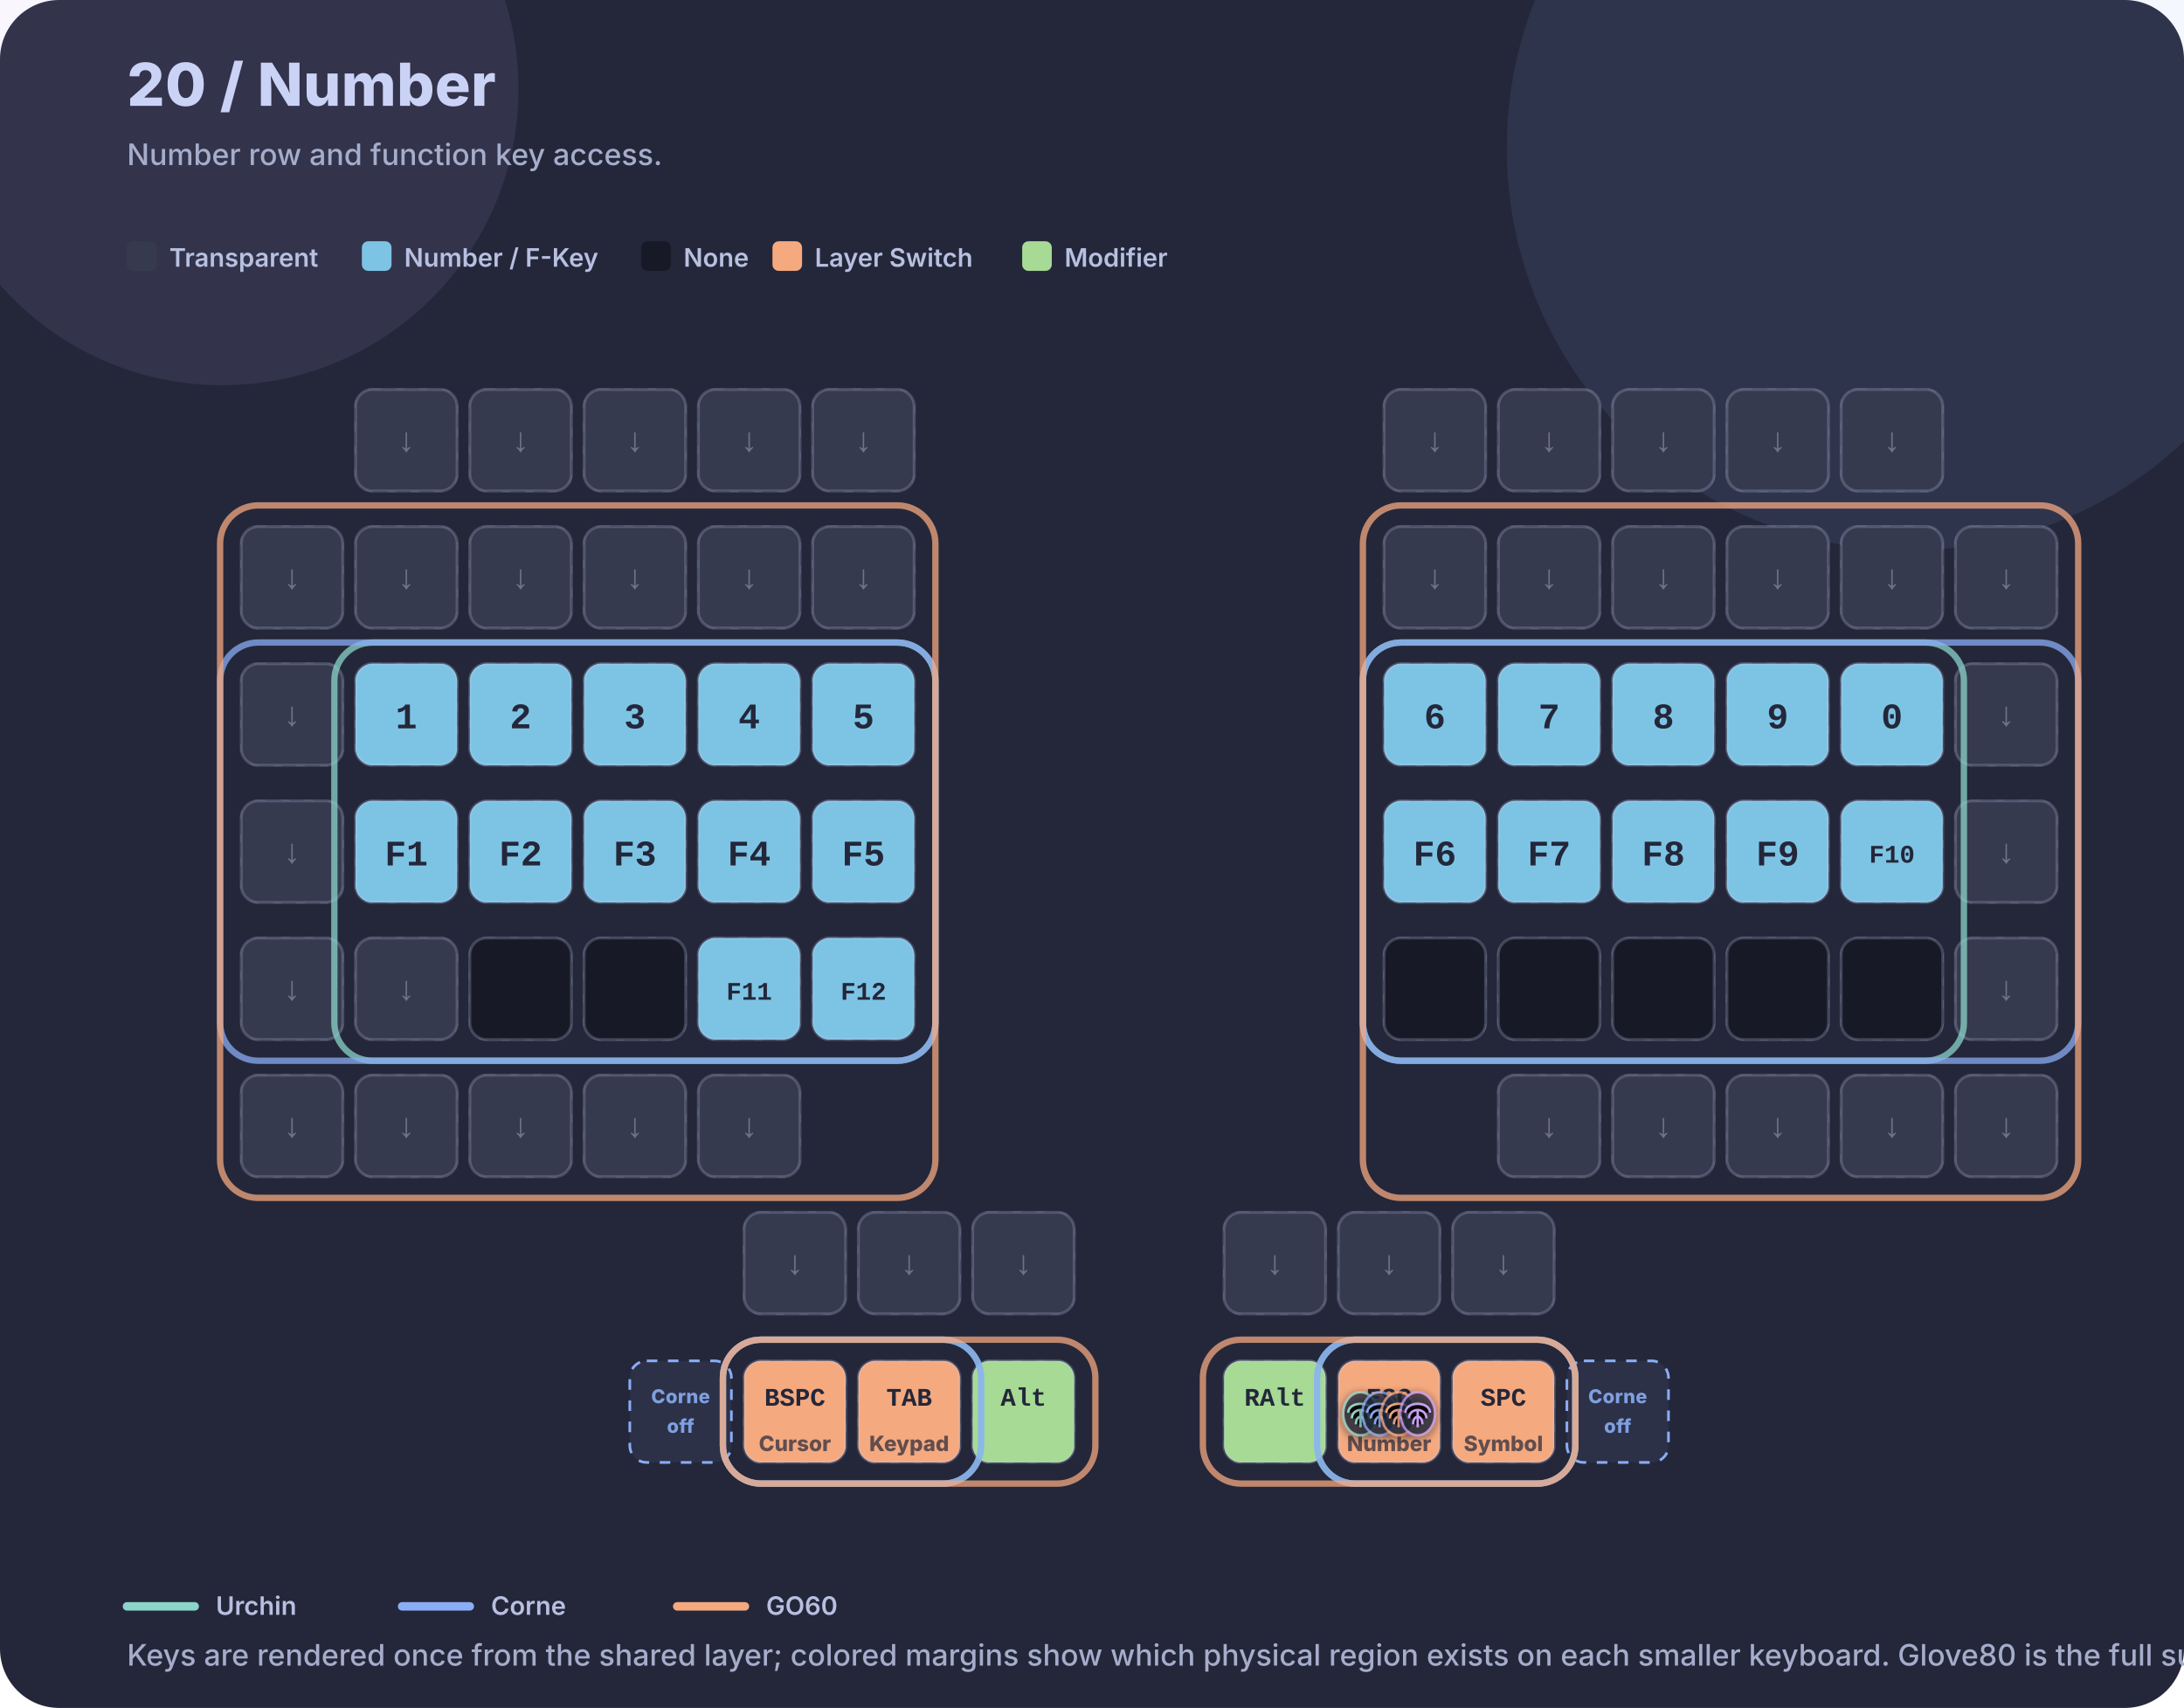
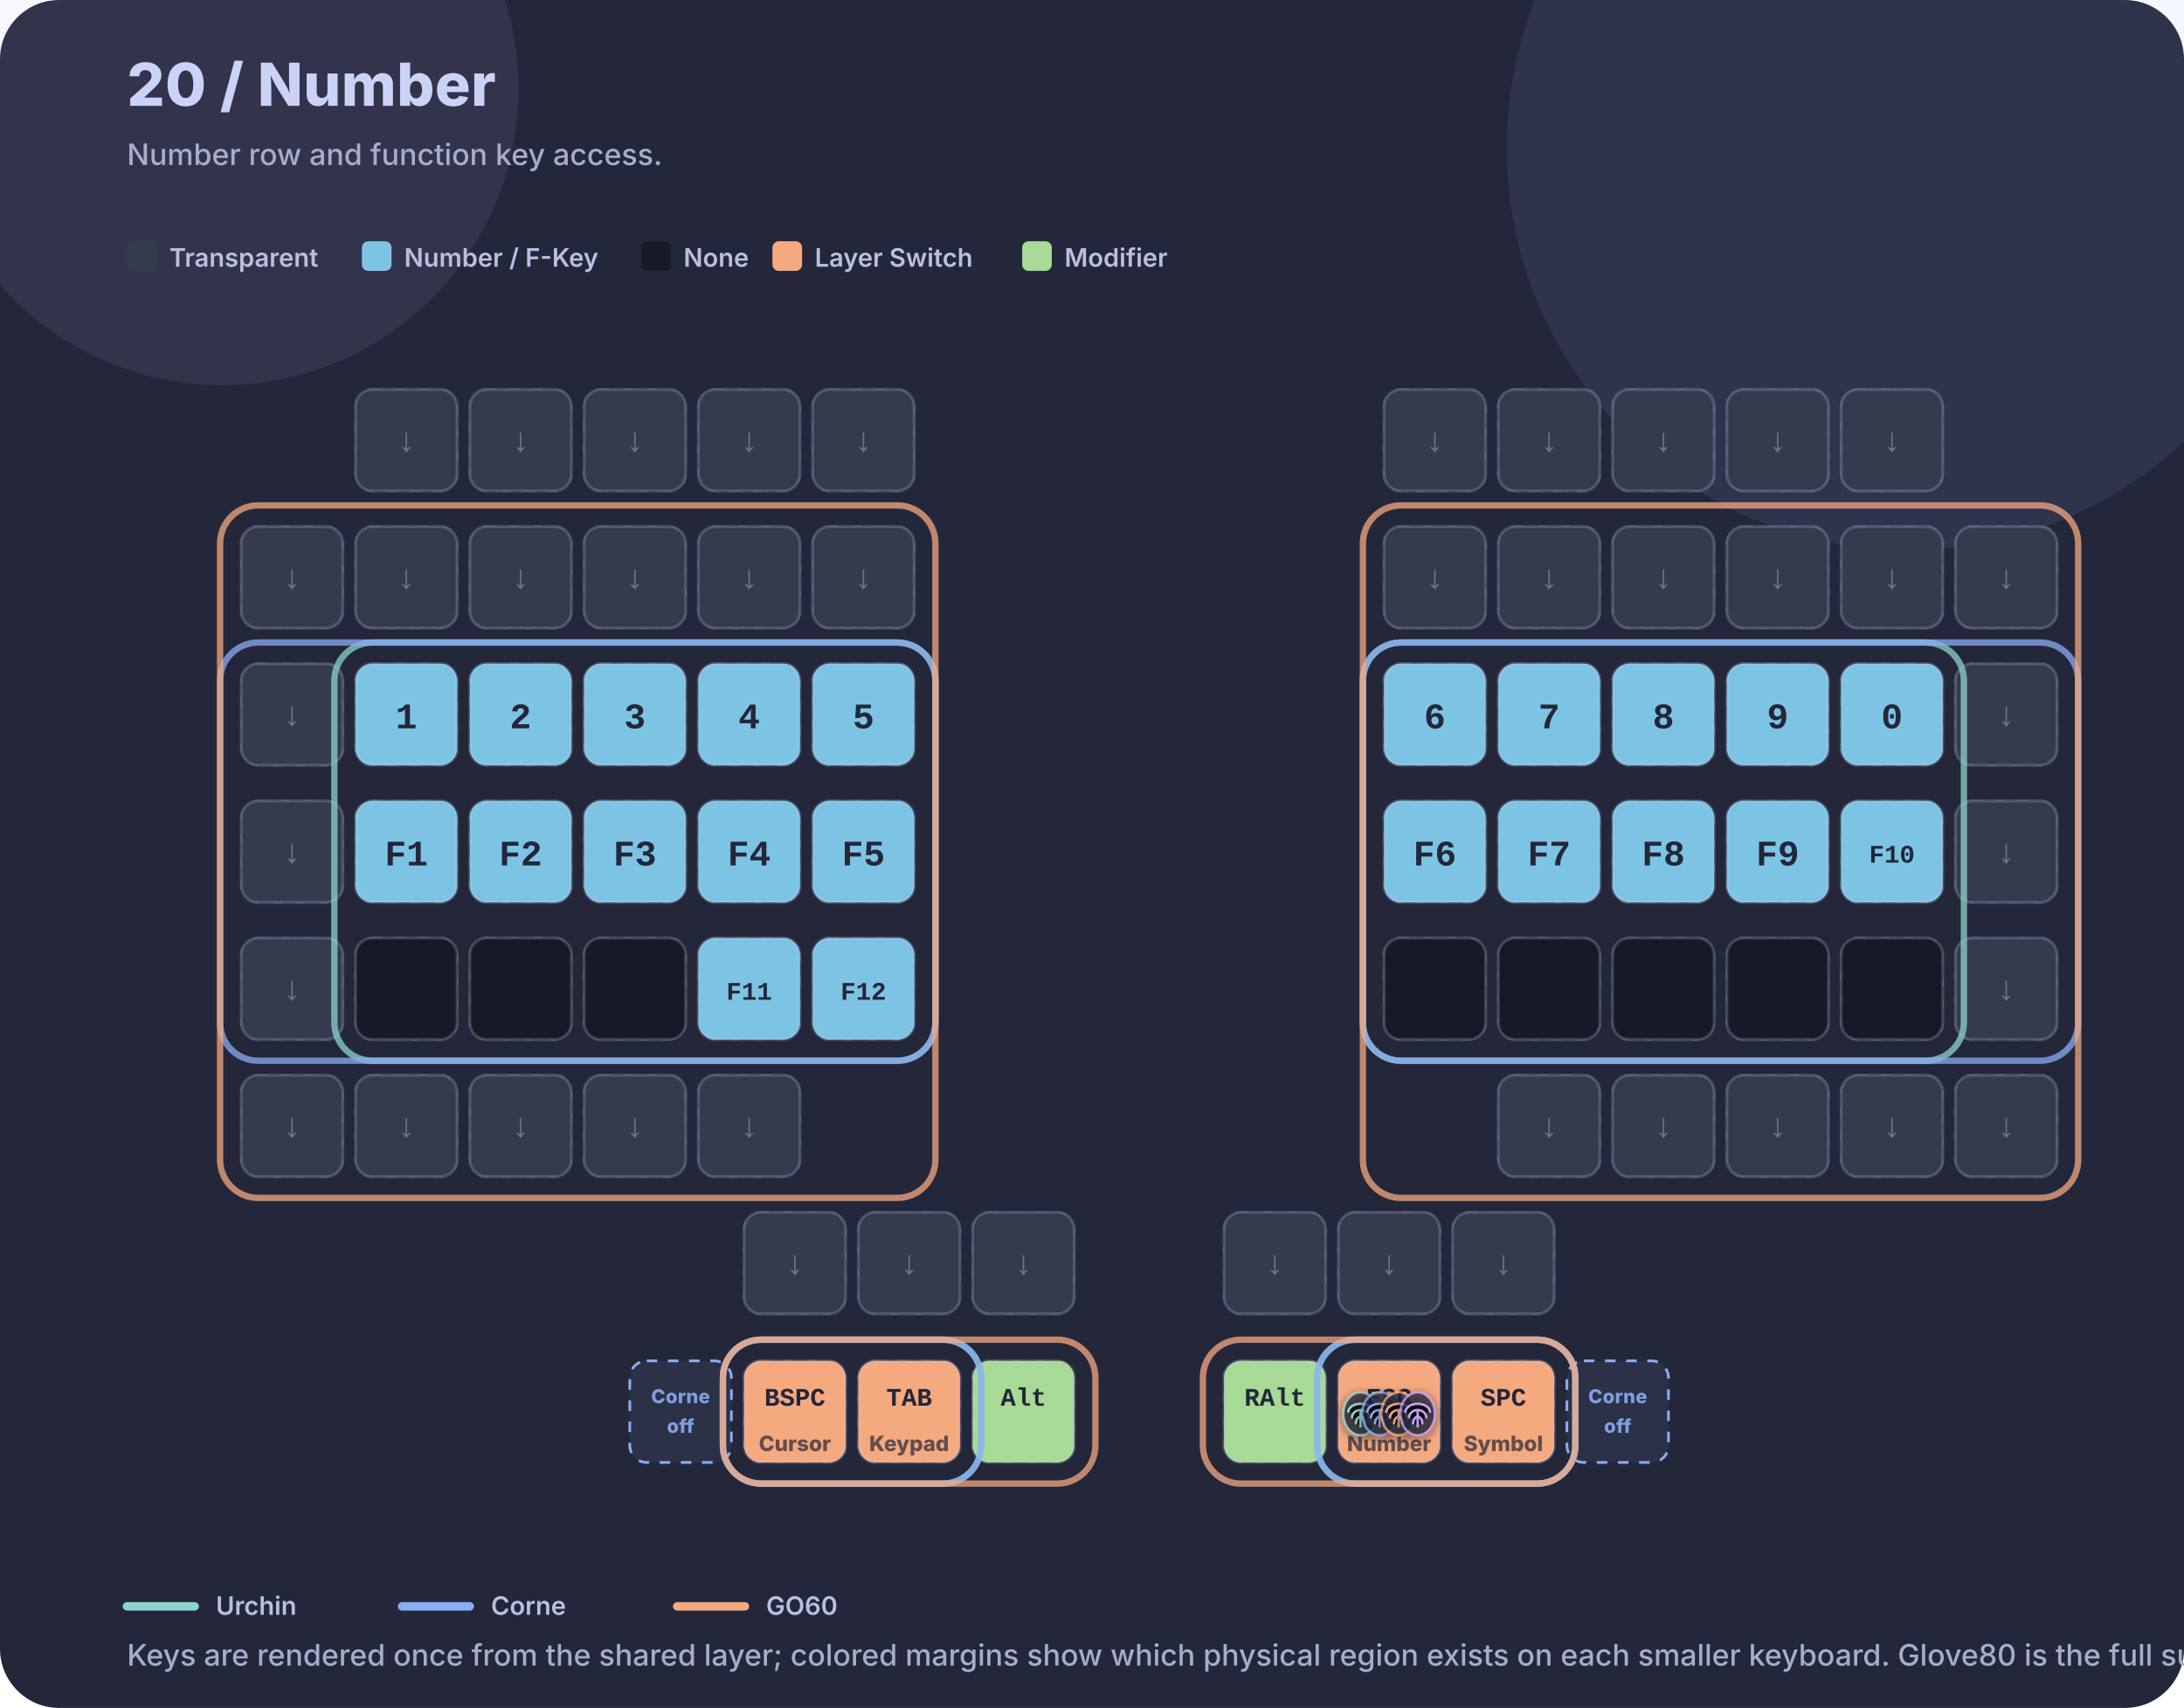
<svg xmlns="http://www.w3.org/2000/svg" width="1032" height="807" viewBox="0 0 1032 807" role="img" aria-labelledby="title desc">
  <style>
    .title { font: 800 28px Inter, Avenir Next, Segoe UI, sans-serif; fill: #cad3f5; letter-spacing: .2px; }
    .subtitle { font: 500 14px Inter, Avenir Next, Segoe UI, sans-serif; fill: #a5adcb; }
    .legend-text { font: 600 12px Inter, Avenir Next, Segoe UI, sans-serif; fill: #b8c0e0; }
    .tap { font-family: Berkeley Mono, SFMono-Regular, Consolas, Liberation Mono, monospace; font-weight: 800; text-anchor: middle; dominant-baseline: central; }
    .tap.transparent { font-size: 16px; fill: #6e738d; }
    .hold { font: 800 10px Inter, Avenir Next, Segoe UI, sans-serif; text-anchor: middle; dominant-baseline: central; }
    .key { stroke: rgba(202,211,245,.22); stroke-width: 1.4; }
    .ghost-key { fill: transparent; stroke: rgba(202,211,245,.13); stroke-width: 1; stroke-dasharray: 4 7; }
    .corne-disabled-thumb rect { fill: rgba(138,173,244,.08); stroke: #8aadf4; stroke-width: 1.25; stroke-dasharray: 5 5; }
    .corne-disabled-thumb text { font: 800 9px Inter, Avenir Next, Segoe UI, sans-serif; fill: #8aadf4; text-anchor: middle; letter-spacing: .15px; opacity: .88; }
    .keyboard-boundary { fill: transparent; stroke-width: 3; opacity: .74; }
    .layer-activator { opacity: .96; filter: drop-shadow(0 1px 2px rgba(24,25,38,.8)); }
    .layer-activator * { stroke: #24273a; stroke-width: 1.15; }
    .outline-legend-line { stroke-width: 4; stroke-linecap: round; }
    .shortcut path { fill: none; stroke: #8bd5ca; stroke-width: 1.2; opacity: .62; stroke-linecap: round; }
    .shortcut circle { fill: #8bd5ca; stroke: #24273a; stroke-width: 1.5; }
    .shortcut rect { fill: #181926; stroke: #8bd5ca; stroke-width: 1.2; }
    .shortcut text { font: 800 11px Inter, Avenir Next, Segoe UI, sans-serif; fill: #cad3f5; text-anchor: middle; letter-spacing: .2px; }
  </style>
  <rect x="0" y="0" width="1032" height="807" rx="28" fill="#24273a" />
  <circle cx="105" cy="42" r="140" fill="#c6a0f6" opacity="0.10" />
  <circle cx="902" cy="70" r="190" fill="#8aadf4" opacity="0.10" />
  <text x="60" y="50" class="title">20 / Number</text>
  <text x="60" y="78" class="subtitle">Number row and function key access.</text>
  <rect x="60" y="114" width="14" height="14" rx="3" fill="#363a4f" />
  <text x="80" y="126" class="legend-text">Transparent</text>
  <rect x="171" y="114" width="14" height="14" rx="3" fill="#7dc4e4" />
  <text x="191" y="126" class="legend-text">Number / F-Key</text>
  <rect x="303" y="114" width="14" height="14" rx="3" fill="#181926" />
  <text x="323" y="126" class="legend-text">None</text>
  <rect x="365" y="114" width="14" height="14" rx="3" fill="#f5a97f" />
  <text x="385" y="126" class="legend-text">Layer Switch</text>
  <rect x="483" y="114" width="14" height="14" rx="3" fill="#a6da95" />
  <text x="503" y="126" class="legend-text">Modifier</text>
  <g transform="translate(60 184)">
    <rect class="ghost-key" x="108" y="0" width="48" height="48" rx="8" />
    <rect class="ghost-key" x="162" y="0" width="48" height="48" rx="8" />
    <rect class="ghost-key" x="216" y="0" width="48" height="48" rx="8" />
    <rect class="ghost-key" x="270" y="0" width="48" height="48" rx="8" />
    <rect class="ghost-key" x="324" y="0" width="48" height="48" rx="8" />
    <rect class="ghost-key" x="594" y="0" width="48" height="48" rx="8" />
    <rect class="ghost-key" x="648" y="0" width="48" height="48" rx="8" />
    <rect class="ghost-key" x="702" y="0" width="48" height="48" rx="8" />
    <rect class="ghost-key" x="756" y="0" width="48" height="48" rx="8" />
    <rect class="ghost-key" x="810" y="0" width="48" height="48" rx="8" />
    <rect class="ghost-key" x="54" y="64.8" width="48" height="48" rx="8" />
    <rect class="ghost-key" x="108" y="64.8" width="48" height="48" rx="8" />
    <rect class="ghost-key" x="162" y="64.8" width="48" height="48" rx="8" />
    <rect class="ghost-key" x="216" y="64.8" width="48" height="48" rx="8" />
    <rect class="ghost-key" x="270" y="64.8" width="48" height="48" rx="8" />
    <rect class="ghost-key" x="324" y="64.8" width="48" height="48" rx="8" />
    <rect class="ghost-key" x="594" y="64.8" width="48" height="48" rx="8" />
    <rect class="ghost-key" x="648" y="64.8" width="48" height="48" rx="8" />
    <rect class="ghost-key" x="702" y="64.8" width="48" height="48" rx="8" />
    <rect class="ghost-key" x="756" y="64.8" width="48" height="48" rx="8" />
    <rect class="ghost-key" x="810" y="64.8" width="48" height="48" rx="8" />
    <rect class="ghost-key" x="864" y="64.8" width="48" height="48" rx="8" />
    <rect class="ghost-key" x="54" y="129.6" width="48" height="48" rx="8" />
    <rect class="ghost-key" x="108" y="129.6" width="48" height="48" rx="8" />
    <rect class="ghost-key" x="162" y="129.6" width="48" height="48" rx="8" />
    <rect class="ghost-key" x="216" y="129.6" width="48" height="48" rx="8" />
    <rect class="ghost-key" x="270" y="129.6" width="48" height="48" rx="8" />
    <rect class="ghost-key" x="324" y="129.6" width="48" height="48" rx="8" />
    <rect class="ghost-key" x="594" y="129.6" width="48" height="48" rx="8" />
    <rect class="ghost-key" x="648" y="129.6" width="48" height="48" rx="8" />
    <rect class="ghost-key" x="702" y="129.6" width="48" height="48" rx="8" />
    <rect class="ghost-key" x="756" y="129.6" width="48" height="48" rx="8" />
    <rect class="ghost-key" x="810" y="129.6" width="48" height="48" rx="8" />
    <rect class="ghost-key" x="864" y="129.6" width="48" height="48" rx="8" />
    <rect class="ghost-key" x="54" y="194.4" width="48" height="48" rx="8" />
    <rect class="ghost-key" x="108" y="194.4" width="48" height="48" rx="8" />
    <rect class="ghost-key" x="162" y="194.4" width="48" height="48" rx="8" />
    <rect class="ghost-key" x="216" y="194.4" width="48" height="48" rx="8" />
    <rect class="ghost-key" x="270" y="194.4" width="48" height="48" rx="8" />
    <rect class="ghost-key" x="324" y="194.4" width="48" height="48" rx="8" />
    <rect class="ghost-key" x="594" y="194.4" width="48" height="48" rx="8" />
    <rect class="ghost-key" x="648" y="194.4" width="48" height="48" rx="8" />
    <rect class="ghost-key" x="702" y="194.4" width="48" height="48" rx="8" />
    <rect class="ghost-key" x="756" y="194.4" width="48" height="48" rx="8" />
    <rect class="ghost-key" x="810" y="194.4" width="48" height="48" rx="8" />
    <rect class="ghost-key" x="864" y="194.4" width="48" height="48" rx="8" />
    <rect class="ghost-key" x="54" y="259.2" width="48" height="48" rx="8" />
    <rect class="ghost-key" x="108" y="259.2" width="48" height="48" rx="8" />
    <rect class="ghost-key" x="162" y="259.2" width="48" height="48" rx="8" />
    <rect class="ghost-key" x="216" y="259.2" width="48" height="48" rx="8" />
    <rect class="ghost-key" x="270" y="259.2" width="48" height="48" rx="8" />
    <rect class="ghost-key" x="324" y="259.2" width="48" height="48" rx="8" />
    <rect class="ghost-key" x="291.6" y="388.8" width="48" height="48" rx="8" />
    <rect class="ghost-key" x="345.6" y="388.8" width="48" height="48" rx="8" />
    <rect class="ghost-key" x="399.6" y="388.8" width="48" height="48" rx="8" />
    <rect class="ghost-key" x="518.4" y="388.8" width="48" height="48" rx="8" />
    <rect class="ghost-key" x="572.4" y="388.8" width="48" height="48" rx="8" />
    <rect class="ghost-key" x="626.4" y="388.8" width="48" height="48" rx="8" />
    <rect class="ghost-key" x="594" y="259.2" width="48" height="48" rx="8" />
    <rect class="ghost-key" x="648" y="259.2" width="48" height="48" rx="8" />
    <rect class="ghost-key" x="702" y="259.2" width="48" height="48" rx="8" />
    <rect class="ghost-key" x="756" y="259.2" width="48" height="48" rx="8" />
    <rect class="ghost-key" x="810" y="259.2" width="48" height="48" rx="8" />
    <rect class="ghost-key" x="864" y="259.2" width="48" height="48" rx="8" />
    <rect class="ghost-key" x="54" y="324" width="48" height="48" rx="8" />
    <rect class="ghost-key" x="108" y="324" width="48" height="48" rx="8" />
    <rect class="ghost-key" x="162" y="324" width="48" height="48" rx="8" />
    <rect class="ghost-key" x="216" y="324" width="48" height="48" rx="8" />
    <rect class="ghost-key" x="270" y="324" width="48" height="48" rx="8" />
    <rect class="ghost-key" x="291.6" y="459" width="48" height="48" rx="8" />
    <rect class="ghost-key" x="345.6" y="459" width="48" height="48" rx="8" />
    <rect class="ghost-key" x="399.6" y="459" width="48" height="48" rx="8" />
    <rect class="ghost-key" x="518.4" y="459" width="48" height="48" rx="8" />
    <rect class="ghost-key" x="572.4" y="459" width="48" height="48" rx="8" />
    <rect class="ghost-key" x="626.4" y="459" width="48" height="48" rx="8" />
    <rect class="ghost-key" x="648" y="324" width="48" height="48" rx="8" />
    <rect class="ghost-key" x="702" y="324" width="48" height="48" rx="8" />
    <rect class="ghost-key" x="756" y="324" width="48" height="48" rx="8" />
    <rect class="ghost-key" x="810" y="324" width="48" height="48" rx="8" />
    <rect class="ghost-key" x="864" y="324" width="48" height="48" rx="8" />
    <g class="corne-disabled-thumb" aria-label="Corne disabled thumb key">
      <rect x="237.6" y="459" width="48" height="48" rx="8" />
      <text x="261.6" y="479">Corne</text>
      <text x="261.6" y="493">off</text>
    </g>
    <g class="corne-disabled-thumb" aria-label="Corne disabled thumb key">
      <rect x="680.4" y="459" width="48" height="48" rx="8" />
      <text x="704.4" y="479">Corne</text>
      <text x="704.4" y="493">off</text>
    </g>
    <rect class="key" x="108" y="0" width="48" height="48" rx="8" fill="#363a4f" />
    <text x="132" y="25" class="tap transparent">↓</text>
    <rect class="key" x="162" y="0" width="48" height="48" rx="8" fill="#363a4f" />
    <text x="186" y="25" class="tap transparent">↓</text>
    <rect class="key" x="216" y="0" width="48" height="48" rx="8" fill="#363a4f" />
    <text x="240" y="25" class="tap transparent">↓</text>
    <rect class="key" x="270" y="0" width="48" height="48" rx="8" fill="#363a4f" />
    <text x="294" y="25" class="tap transparent">↓</text>
    <rect class="key" x="324" y="0" width="48" height="48" rx="8" fill="#363a4f" />
    <text x="348" y="25" class="tap transparent">↓</text>
    <rect class="key" x="594" y="0" width="48" height="48" rx="8" fill="#363a4f" />
    <text x="618" y="25" class="tap transparent">↓</text>
    <rect class="key" x="648" y="0" width="48" height="48" rx="8" fill="#363a4f" />
    <text x="672" y="25" class="tap transparent">↓</text>
    <rect class="key" x="702" y="0" width="48" height="48" rx="8" fill="#363a4f" />
    <text x="726" y="25" class="tap transparent">↓</text>
    <rect class="key" x="756" y="0" width="48" height="48" rx="8" fill="#363a4f" />
    <text x="780" y="25" class="tap transparent">↓</text>
    <rect class="key" x="810" y="0" width="48" height="48" rx="8" fill="#363a4f" />
    <text x="834" y="25" class="tap transparent">↓</text>
    <rect class="key" x="54" y="64.8" width="48" height="48" rx="8" fill="#363a4f" />
    <text x="78" y="89.8" class="tap transparent">↓</text>
    <rect class="key" x="108" y="64.8" width="48" height="48" rx="8" fill="#363a4f" />
    <text x="132" y="89.8" class="tap transparent">↓</text>
    <rect class="key" x="162" y="64.8" width="48" height="48" rx="8" fill="#363a4f" />
    <text x="186" y="89.8" class="tap transparent">↓</text>
    <rect class="key" x="216" y="64.8" width="48" height="48" rx="8" fill="#363a4f" />
    <text x="240" y="89.8" class="tap transparent">↓</text>
    <rect class="key" x="270" y="64.8" width="48" height="48" rx="8" fill="#363a4f" />
    <text x="294" y="89.8" class="tap transparent">↓</text>
    <rect class="key" x="324" y="64.8" width="48" height="48" rx="8" fill="#363a4f" />
    <text x="348" y="89.8" class="tap transparent">↓</text>
    <rect class="key" x="594" y="64.8" width="48" height="48" rx="8" fill="#363a4f" />
    <text x="618" y="89.8" class="tap transparent">↓</text>
    <rect class="key" x="648" y="64.8" width="48" height="48" rx="8" fill="#363a4f" />
    <text x="672" y="89.8" class="tap transparent">↓</text>
    <rect class="key" x="702" y="64.8" width="48" height="48" rx="8" fill="#363a4f" />
    <text x="726" y="89.8" class="tap transparent">↓</text>
    <rect class="key" x="756" y="64.8" width="48" height="48" rx="8" fill="#363a4f" />
    <text x="780" y="89.8" class="tap transparent">↓</text>
    <rect class="key" x="810" y="64.8" width="48" height="48" rx="8" fill="#363a4f" />
    <text x="834" y="89.8" class="tap transparent">↓</text>
    <rect class="key" x="864" y="64.8" width="48" height="48" rx="8" fill="#363a4f" />
    <text x="888" y="89.8" class="tap transparent">↓</text>
    <rect class="key" x="54" y="129.6" width="48" height="48" rx="8" fill="#363a4f" />
    <text x="78" y="154.6" class="tap transparent">↓</text>
    <rect class="key" x="108" y="129.6" width="48" height="48" rx="8" fill="#7dc4e4" />
    <text x="132" y="155.6" class="tap" style="font-size:17px;fill:#24273a">1</text>
    <rect class="key" x="162" y="129.6" width="48" height="48" rx="8" fill="#7dc4e4" />
    <text x="186" y="155.6" class="tap" style="font-size:17px;fill:#24273a">2</text>
    <rect class="key" x="216" y="129.6" width="48" height="48" rx="8" fill="#7dc4e4" />
    <text x="240" y="155.6" class="tap" style="font-size:17px;fill:#24273a">3</text>
    <rect class="key" x="270" y="129.6" width="48" height="48" rx="8" fill="#7dc4e4" />
    <text x="294" y="155.6" class="tap" style="font-size:17px;fill:#24273a">4</text>
    <rect class="key" x="324" y="129.6" width="48" height="48" rx="8" fill="#7dc4e4" />
    <text x="348" y="155.6" class="tap" style="font-size:17px;fill:#24273a">5</text>
    <rect class="key" x="594" y="129.6" width="48" height="48" rx="8" fill="#7dc4e4" />
    <text x="618" y="155.6" class="tap" style="font-size:17px;fill:#24273a">6</text>
    <rect class="key" x="648" y="129.6" width="48" height="48" rx="8" fill="#7dc4e4" />
    <text x="672" y="155.6" class="tap" style="font-size:17px;fill:#24273a">7</text>
    <rect class="key" x="702" y="129.6" width="48" height="48" rx="8" fill="#7dc4e4" />
    <text x="726" y="155.6" class="tap" style="font-size:17px;fill:#24273a">8</text>
    <rect class="key" x="756" y="129.6" width="48" height="48" rx="8" fill="#7dc4e4" />
    <text x="780" y="155.6" class="tap" style="font-size:17px;fill:#24273a">9</text>
    <rect class="key" x="810" y="129.6" width="48" height="48" rx="8" fill="#7dc4e4" />
    <text x="834" y="155.6" class="tap" style="font-size:17px;fill:#24273a">0</text>
    <rect class="key" x="864" y="129.6" width="48" height="48" rx="8" fill="#363a4f" />
    <text x="888" y="154.6" class="tap transparent">↓</text>
    <rect class="key" x="54" y="194.4" width="48" height="48" rx="8" fill="#363a4f" />
    <text x="78" y="219.4" class="tap transparent">↓</text>
    <rect class="key" x="108" y="194.4" width="48" height="48" rx="8" fill="#7dc4e4" />
    <text x="132" y="220.4" class="tap" style="font-size:17px;fill:#24273a">F1</text>
    <rect class="key" x="162" y="194.4" width="48" height="48" rx="8" fill="#7dc4e4" />
    <text x="186" y="220.4" class="tap" style="font-size:17px;fill:#24273a">F2</text>
    <rect class="key" x="216" y="194.4" width="48" height="48" rx="8" fill="#7dc4e4" />
    <text x="240" y="220.4" class="tap" style="font-size:17px;fill:#24273a">F3</text>
    <rect class="key" x="270" y="194.4" width="48" height="48" rx="8" fill="#7dc4e4" />
    <text x="294" y="220.4" class="tap" style="font-size:17px;fill:#24273a">F4</text>
    <rect class="key" x="324" y="194.4" width="48" height="48" rx="8" fill="#7dc4e4" />
    <text x="348" y="220.4" class="tap" style="font-size:17px;fill:#24273a">F5</text>
    <rect class="key" x="594" y="194.4" width="48" height="48" rx="8" fill="#7dc4e4" />
    <text x="618" y="220.4" class="tap" style="font-size:17px;fill:#24273a">F6</text>
    <rect class="key" x="648" y="194.4" width="48" height="48" rx="8" fill="#7dc4e4" />
    <text x="672" y="220.4" class="tap" style="font-size:17px;fill:#24273a">F7</text>
    <rect class="key" x="702" y="194.4" width="48" height="48" rx="8" fill="#7dc4e4" />
    <text x="726" y="220.4" class="tap" style="font-size:17px;fill:#24273a">F8</text>
    <rect class="key" x="756" y="194.4" width="48" height="48" rx="8" fill="#7dc4e4" />
    <text x="780" y="220.4" class="tap" style="font-size:17px;fill:#24273a">F9</text>
    <rect class="key" x="810" y="194.4" width="48" height="48" rx="8" fill="#7dc4e4" />
    <text x="834" y="220.4" class="tap" style="font-size:12px;fill:#24273a">F10</text>
    <rect class="key" x="864" y="194.4" width="48" height="48" rx="8" fill="#363a4f" />
    <text x="888" y="219.4" class="tap transparent">↓</text>
    <rect class="key" x="54" y="259.2" width="48" height="48" rx="8" fill="#363a4f" />
    <text x="78" y="284.2" class="tap transparent">↓</text>
-     <rect class="key" x="108" y="259.2" width="48" height="48" rx="8" fill="#363a4f" />
-     <text x="132" y="284.2" class="tap transparent">↓</text>
+     <rect class="key" x="108" y="259.2" width="48" height="48" rx="8" fill="#181926" />
    <rect class="key" x="162" y="259.2" width="48" height="48" rx="8" fill="#181926" />
    <rect class="key" x="216" y="259.2" width="48" height="48" rx="8" fill="#181926" />
    <rect class="key" x="270" y="259.2" width="48" height="48" rx="8" fill="#7dc4e4" />
    <text x="294" y="285.2" class="tap" style="font-size:12px;fill:#24273a">F11</text>
    <rect class="key" x="324" y="259.2" width="48" height="48" rx="8" fill="#7dc4e4" />
    <text x="348" y="285.2" class="tap" style="font-size:12px;fill:#24273a">F12</text>
    <rect class="key" x="291.6" y="388.8" width="48" height="48" rx="8" fill="#363a4f" />
    <text x="315.6" y="413.8" class="tap transparent">↓</text>
    <rect class="key" x="345.6" y="388.8" width="48" height="48" rx="8" fill="#363a4f" />
    <text x="369.6" y="413.8" class="tap transparent">↓</text>
    <rect class="key" x="399.6" y="388.8" width="48" height="48" rx="8" fill="#363a4f" />
    <text x="423.6" y="413.8" class="tap transparent">↓</text>
    <rect class="key" x="518.4" y="388.8" width="48" height="48" rx="8" fill="#363a4f" />
    <text x="542.4" y="413.8" class="tap transparent">↓</text>
    <rect class="key" x="572.4" y="388.8" width="48" height="48" rx="8" fill="#363a4f" />
    <text x="596.4" y="413.8" class="tap transparent">↓</text>
    <rect class="key" x="626.4" y="388.8" width="48" height="48" rx="8" fill="#363a4f" />
    <text x="650.4" y="413.8" class="tap transparent">↓</text>
    <rect class="key" x="594" y="259.2" width="48" height="48" rx="8" fill="#181926" />
    <rect class="key" x="648" y="259.2" width="48" height="48" rx="8" fill="#181926" />
    <rect class="key" x="702" y="259.2" width="48" height="48" rx="8" fill="#181926" />
    <rect class="key" x="756" y="259.2" width="48" height="48" rx="8" fill="#181926" />
    <rect class="key" x="810" y="259.2" width="48" height="48" rx="8" fill="#181926" />
    <rect class="key" x="864" y="259.2" width="48" height="48" rx="8" fill="#363a4f" />
    <text x="888" y="284.2" class="tap transparent">↓</text>
    <rect class="key" x="54" y="324" width="48" height="48" rx="8" fill="#363a4f" />
    <text x="78" y="349" class="tap transparent">↓</text>
    <rect class="key" x="108" y="324" width="48" height="48" rx="8" fill="#363a4f" />
    <text x="132" y="349" class="tap transparent">↓</text>
    <rect class="key" x="162" y="324" width="48" height="48" rx="8" fill="#363a4f" />
    <text x="186" y="349" class="tap transparent">↓</text>
    <rect class="key" x="216" y="324" width="48" height="48" rx="8" fill="#363a4f" />
    <text x="240" y="349" class="tap transparent">↓</text>
    <rect class="key" x="270" y="324" width="48" height="48" rx="8" fill="#363a4f" />
    <text x="294" y="349" class="tap transparent">↓</text>
    <rect class="key" x="291.6" y="459" width="48" height="48" rx="8" fill="#f5a97f" />
    <text x="315.6" y="477" class="tap" style="font-size:12px;fill:#24273a">BSPC</text>
    <text x="315.6" y="498" class="hold" style="fill:rgba(36,39,58,0.70)">Cursor</text>
    <rect class="key" x="345.6" y="459" width="48" height="48" rx="8" fill="#f5a97f" />
    <text x="369.6" y="477" class="tap" style="font-size:12px;fill:#24273a">TAB</text>
    <text x="369.6" y="498" class="hold" style="fill:rgba(36,39,58,0.70)">Keypad</text>
    <rect class="key" x="399.6" y="459" width="48" height="48" rx="8" fill="#a6da95" />
    <text x="423.6" y="477" class="tap" style="font-size:12px;fill:#24273a">Alt</text>
    <rect class="key" x="518.4" y="459" width="48" height="48" rx="8" fill="#a6da95" />
    <text x="542.4" y="477" class="tap" style="font-size:12px;fill:#24273a">RAlt</text>
    <rect class="key" x="572.4" y="459" width="48" height="48" rx="8" fill="#f5a97f" />
    <text x="596.4" y="477" class="tap" style="font-size:12px;fill:#24273a">ESC</text>
    <text x="596.4" y="498" class="hold" style="fill:rgba(36,39,58,0.70)">Number</text>
    <rect class="key" x="626.4" y="459" width="48" height="48" rx="8" fill="#f5a97f" />
    <text x="650.4" y="477" class="tap" style="font-size:12px;fill:#24273a">SPC</text>
    <text x="650.4" y="498" class="hold" style="fill:rgba(36,39,58,0.70)">Symbol</text>
    <rect class="key" x="648" y="324" width="48" height="48" rx="8" fill="#363a4f" />
    <text x="672" y="349" class="tap transparent">↓</text>
    <rect class="key" x="702" y="324" width="48" height="48" rx="8" fill="#363a4f" />
    <text x="726" y="349" class="tap transparent">↓</text>
    <rect class="key" x="756" y="324" width="48" height="48" rx="8" fill="#363a4f" />
    <text x="780" y="349" class="tap transparent">↓</text>
    <rect class="key" x="810" y="324" width="48" height="48" rx="8" fill="#363a4f" />
    <text x="834" y="349" class="tap transparent">↓</text>
    <rect class="key" x="864" y="324" width="48" height="48" rx="8" fill="#363a4f" />
    <text x="888" y="349" class="tap transparent">↓</text>
    <rect class="keyboard-boundary" x="98" y="119.6" width="284" height="197.6" rx="18" style="stroke:#8bd5ca" />
    <rect class="keyboard-boundary" x="584" y="119.6" width="284" height="197.6" rx="18" style="stroke:#8bd5ca" />
    <rect class="keyboard-boundary" x="281.6" y="449" width="122" height="68" rx="18" style="stroke:#8bd5ca" />
    <rect class="keyboard-boundary" x="562.4" y="449" width="122" height="68" rx="18" style="stroke:#8bd5ca" />
    <rect class="keyboard-boundary" x="44" y="119.6" width="338" height="197.6" rx="18" style="stroke:#8aadf4" />
    <rect class="keyboard-boundary" x="584" y="119.6" width="338" height="197.6" rx="18" style="stroke:#8aadf4" />
    <rect class="keyboard-boundary" x="281.6" y="449" width="122" height="68" rx="18" style="stroke:#8aadf4" />
    <rect class="keyboard-boundary" x="562.4" y="449" width="122" height="68" rx="18" style="stroke:#8aadf4" />
    <rect class="keyboard-boundary" x="44" y="54.8" width="338" height="327.2" rx="18" style="stroke:#f5a97f" />
    <rect class="keyboard-boundary" x="584" y="54.8" width="338" height="327.2" rx="18" style="stroke:#f5a97f" />
    <rect class="keyboard-boundary" x="281.6" y="449" width="176" height="68" rx="18" style="stroke:#f5a97f" />
    <rect class="keyboard-boundary" x="508.4" y="449" width="176" height="68" rx="18" style="stroke:#f5a97f" />
    <g class="layer-activator" aria-label="Urchin activation key" transform="translate(582.9 484.0)">
      <ellipse cx="0" cy="0" rx="8.2" ry="10.2" style="fill:#24273a;opacity:.72;stroke:#8bd5ca;stroke-width:1.2" />
      <path d="M -5.8 -0.5 C -5.8 -6.1, 5.8 -6.1, 5.8 -0.5" style="stroke:#8bd5ca" />
      <path d="M -4.1 2.2 C -4.1 -3.1, 4.1 -3.1, 4.1 2.2" style="stroke:#8bd5ca" />
      <path d="M -2.2 5.0 C -2.2 .2, 2.2 .2, 2.2 5.0" style="stroke:#8bd5ca" />
      <path d="M 0 -1.4 L 0 6.4" style="stroke:#8bd5ca" />
    </g>
    <g class="layer-activator" aria-label="Corne activation key" transform="translate(591.9 484.0)">
      <ellipse cx="0" cy="0" rx="8.2" ry="10.2" style="fill:#24273a;opacity:.72;stroke:#8aadf4;stroke-width:1.2" />
      <path d="M -5.8 -0.5 C -5.8 -6.1, 5.8 -6.1, 5.8 -0.5" style="stroke:#8aadf4" />
      <path d="M -4.1 2.2 C -4.1 -3.1, 4.1 -3.1, 4.1 2.2" style="stroke:#8aadf4" />
      <path d="M -2.2 5.0 C -2.2 .2, 2.2 .2, 2.2 5.0" style="stroke:#8aadf4" />
      <path d="M 0 -1.4 L 0 6.4" style="stroke:#8aadf4" />
    </g>
    <g class="layer-activator" aria-label="GO60 activation key" transform="translate(600.9 484.0)">
      <ellipse cx="0" cy="0" rx="8.2" ry="10.2" style="fill:#24273a;opacity:.72;stroke:#f5a97f;stroke-width:1.2" />
      <path d="M -5.8 -0.5 C -5.8 -6.1, 5.8 -6.1, 5.8 -0.5" style="stroke:#f5a97f" />
      <path d="M -4.1 2.2 C -4.1 -3.1, 4.1 -3.1, 4.1 2.2" style="stroke:#f5a97f" />
      <path d="M -2.2 5.0 C -2.2 .2, 2.2 .2, 2.2 5.0" style="stroke:#f5a97f" />
      <path d="M 0 -1.4 L 0 6.4" style="stroke:#f5a97f" />
    </g>
    <g class="layer-activator" aria-label="Glove80 activation key" transform="translate(609.9 484.0)">
      <ellipse cx="0" cy="0" rx="8.2" ry="10.2" style="fill:#24273a;opacity:.72;stroke:#c6a0f6;stroke-width:1.2" />
      <path d="M -5.8 -0.5 C -5.8 -6.1, 5.8 -6.1, 5.8 -0.5" style="stroke:#c6a0f6" />
      <path d="M -4.1 2.2 C -4.1 -3.1, 4.1 -3.1, 4.1 2.2" style="stroke:#c6a0f6" />
      <path d="M -2.2 5.0 C -2.2 .2, 2.2 .2, 2.2 5.0" style="stroke:#c6a0f6" />
      <path d="M 0 -1.4 L 0 6.4" style="stroke:#c6a0f6" />
    </g>
  </g>
  <line x1="60" y1="759" x2="92" y2="759" class="outline-legend-line" style="stroke:#8bd5ca" />
  <text x="102" y="763" class="legend-text">Urchin</text>
  <line x1="190" y1="759" x2="222" y2="759" class="outline-legend-line" style="stroke:#8aadf4" />
  <text x="232" y="763" class="legend-text">Corne</text>
  <line x1="320" y1="759" x2="352" y2="759" class="outline-legend-line" style="stroke:#f5a97f" />
  <text x="362" y="763" class="legend-text">GO60</text>
  <text x="60" y="787" class="subtitle">Keys are rendered once from the shared layer; colored margins show which physical region exists on each smaller keyboard. Glove80 is the full superset.</text>
</svg>
